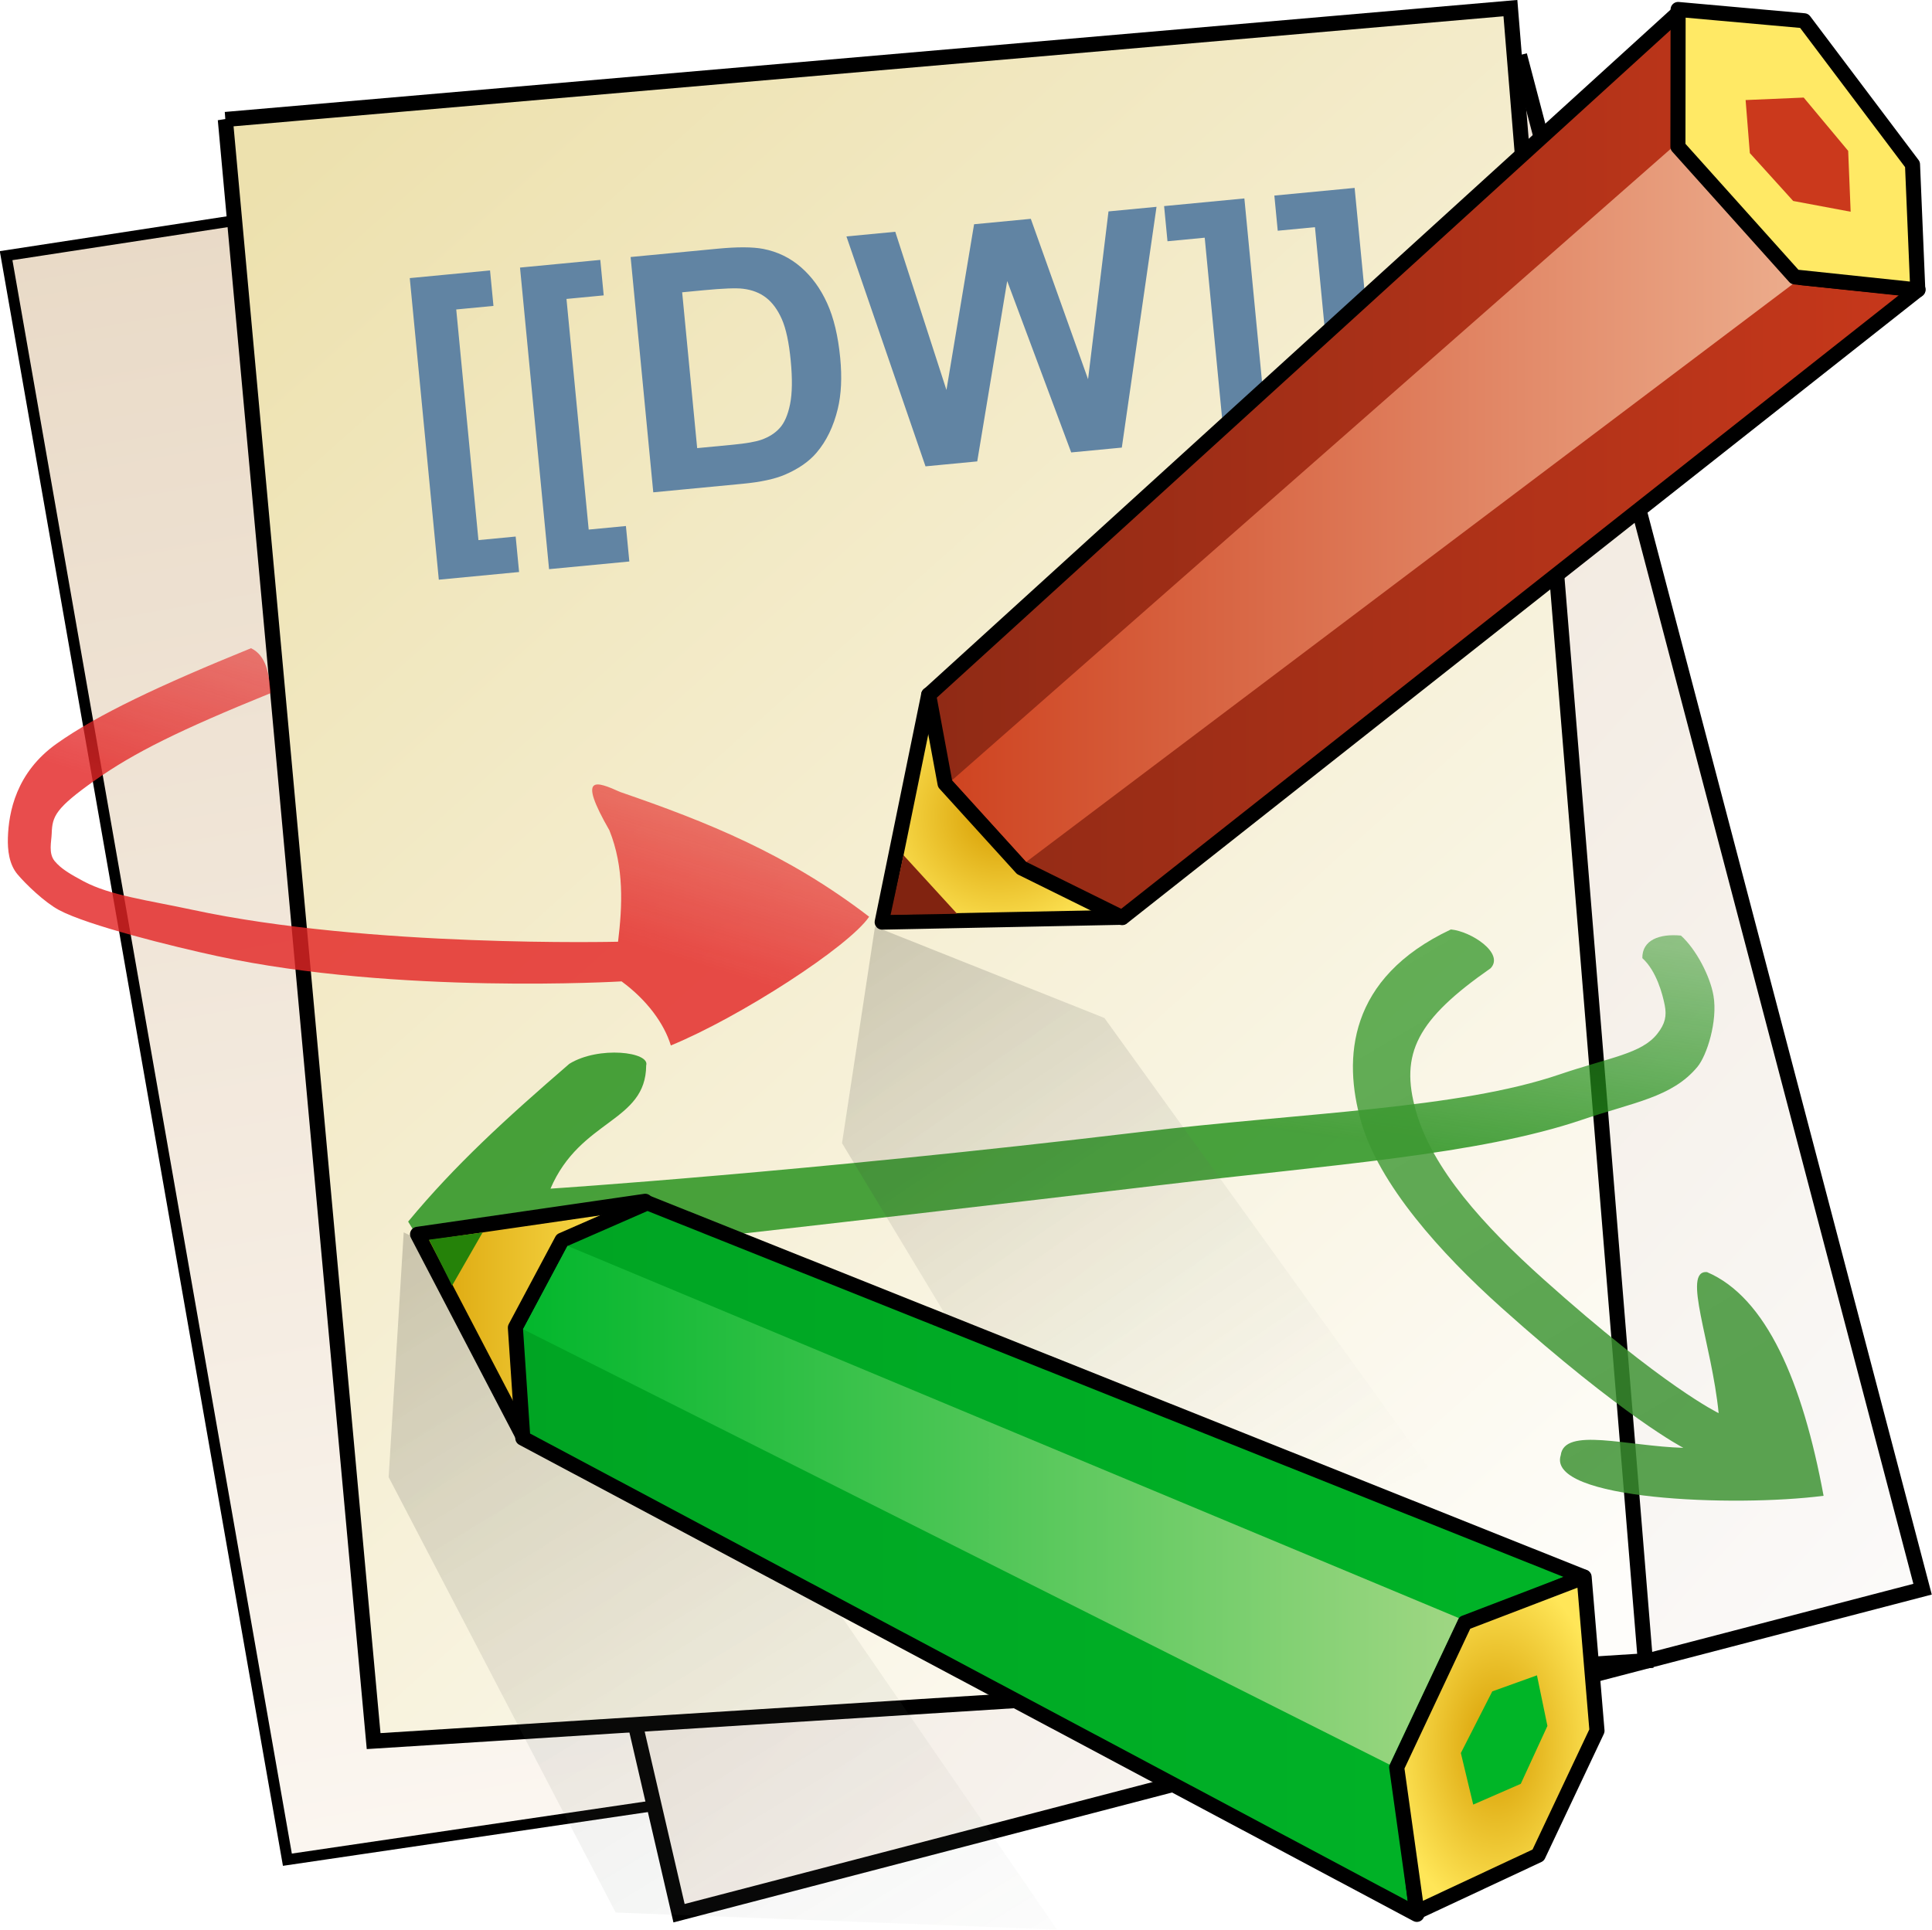
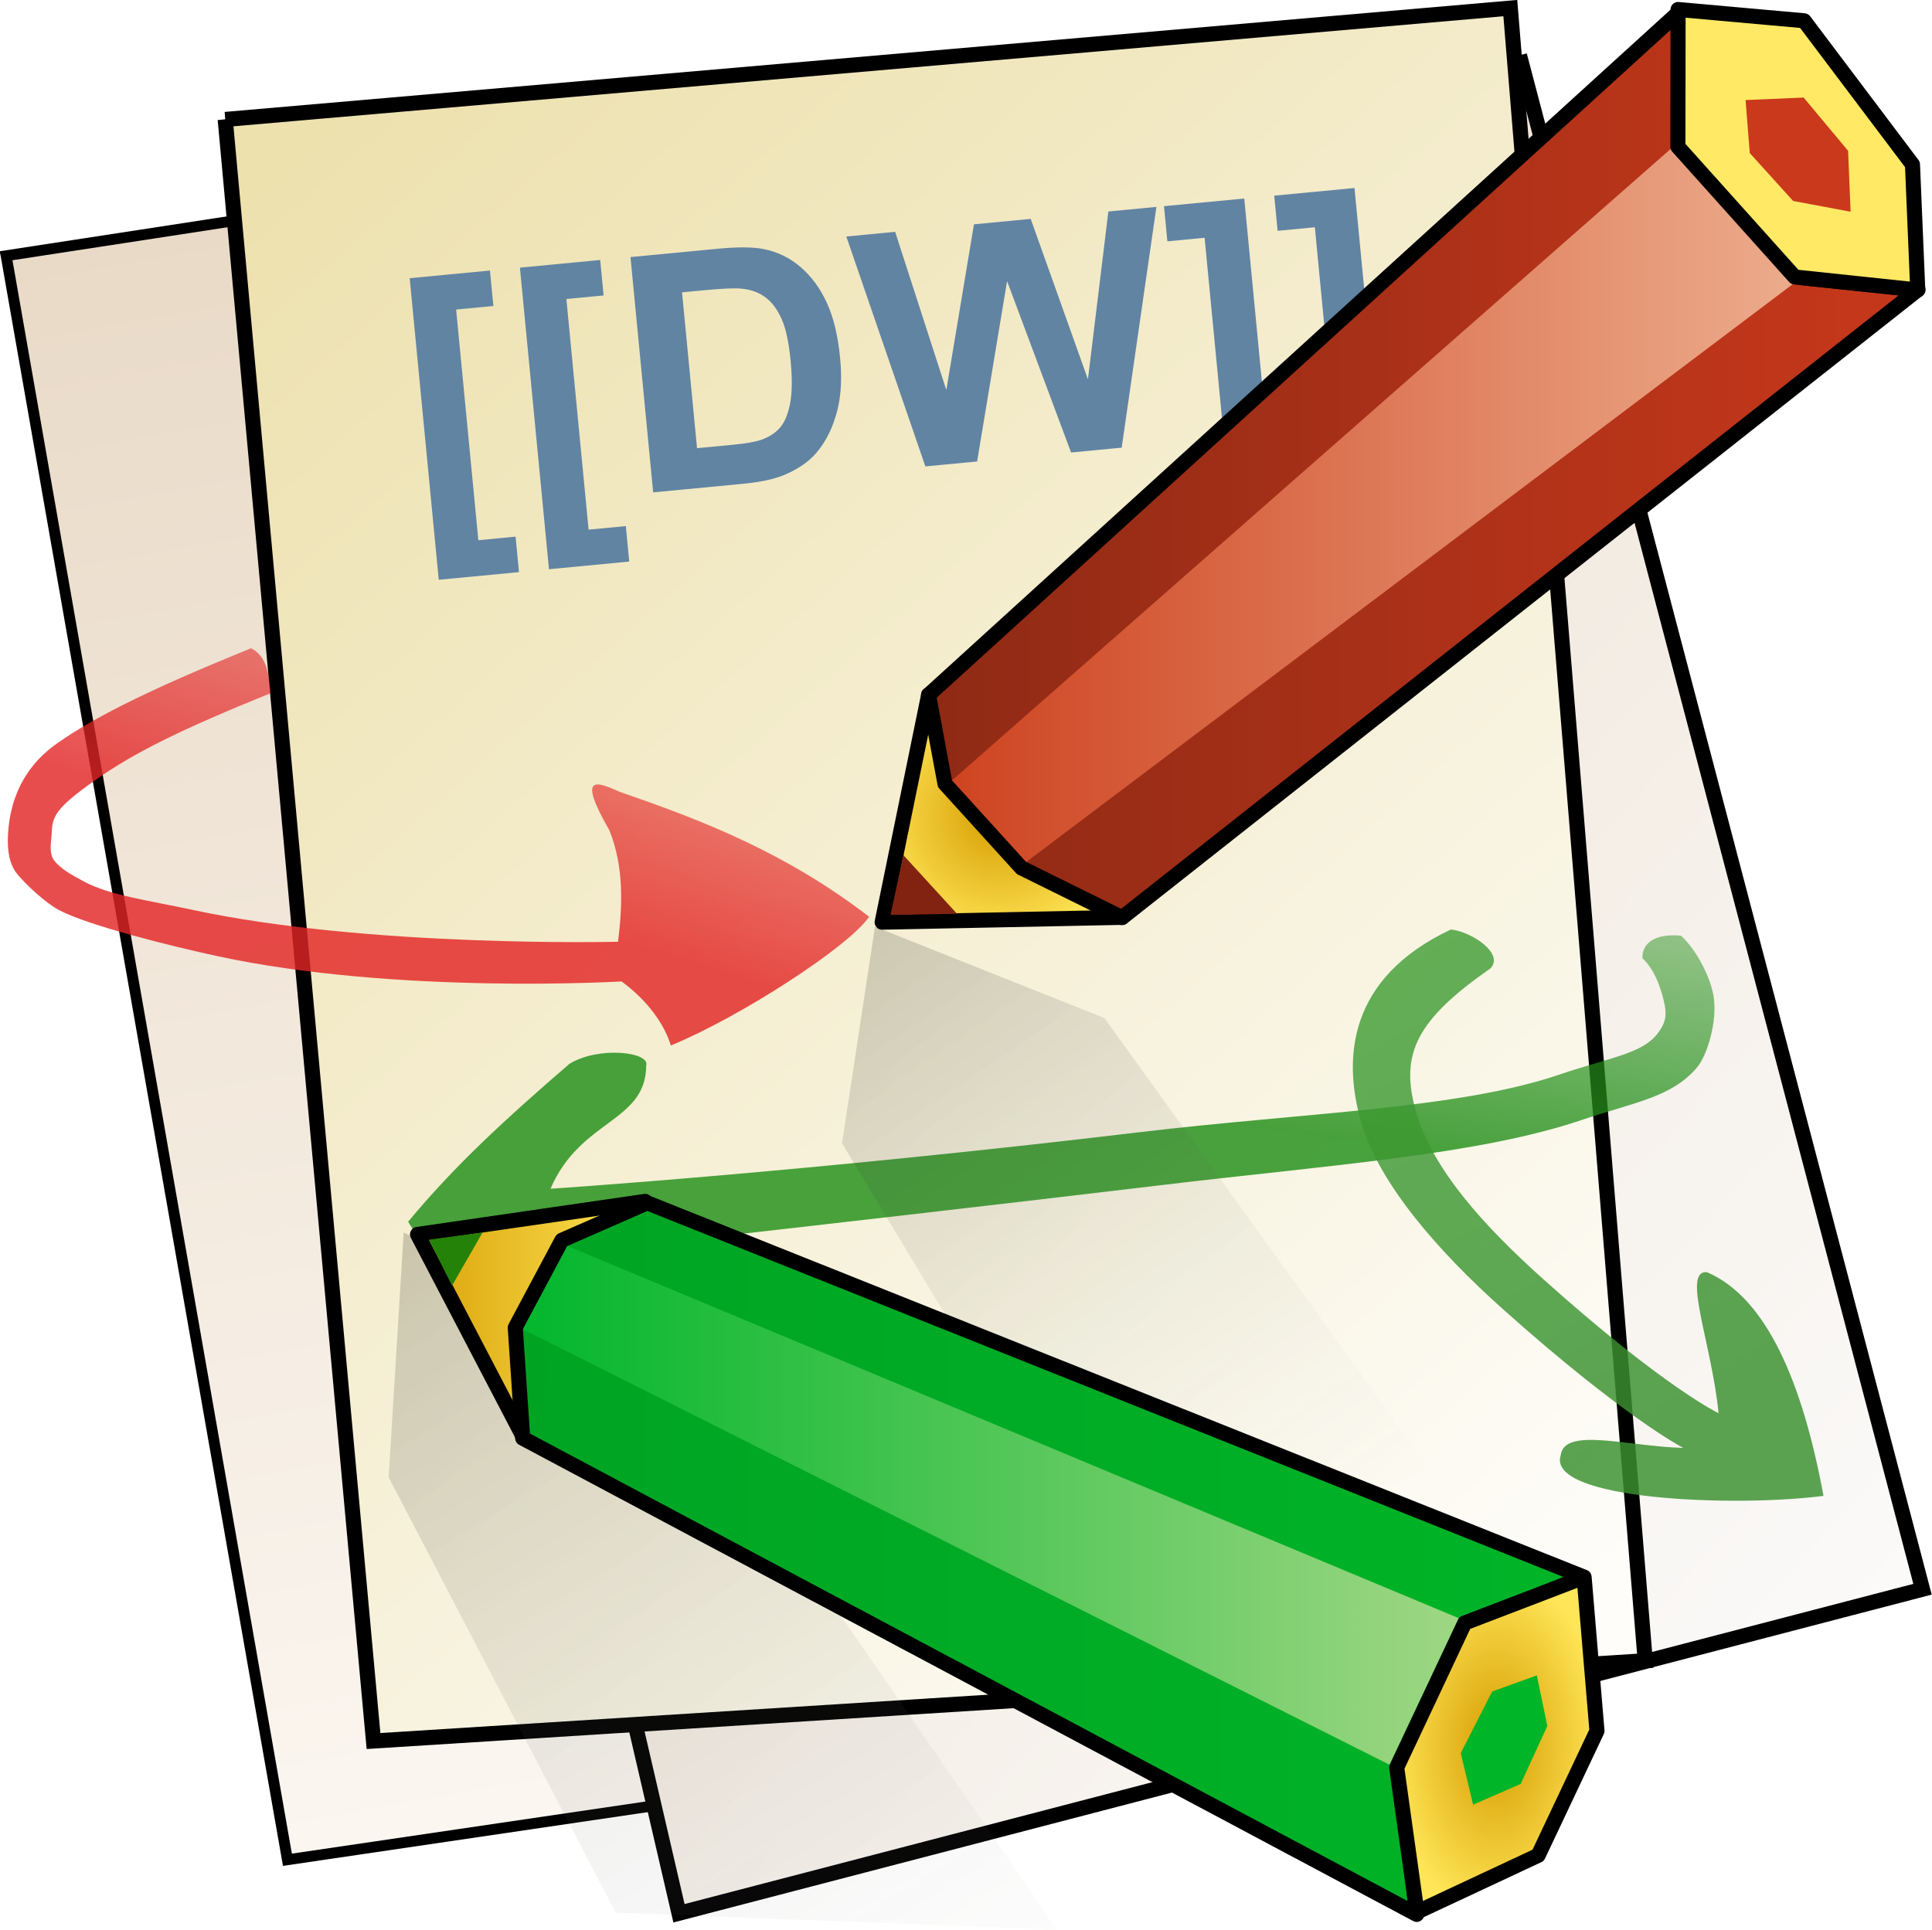
- <svg xmlns="http://www.w3.org/2000/svg" xmlns:xlink="http://www.w3.org/1999/xlink" width="128.171" height="128.039" id="svg2" version="1.1">
-   <defs id="defs4">
-     <linearGradient id="linearGradient2624">
-       <stop style="stop-color:#3a9030;stop-opacity:0.837;" offset="0" id="stop2626" />
-       <stop style="stop-color:#3d9c32;stop-opacity:0.796;" offset="1" id="stop2628" />
+ <svg xmlns="http://www.w3.org/2000/svg" xmlns:xlink="http://www.w3.org/1999/xlink" viewBox="0 0 128.17 128.04">
+   <defs>
+     <linearGradient id="a">
+       <stop stop-color="#d69c00" offset="0" />
+       <stop stop-color="#ffe658" offset="1" />
    </linearGradient>
-     <linearGradient id="linearGradient2612">
-       <stop style="stop-color:#25901b;stop-opacity:0.837;" offset="0" id="stop2614" />
-       <stop style="stop-color:#25901b;stop-opacity:0.378;" offset="1" id="stop2616" />
+     <linearGradient id="n" x1="192.04" x2="263.67" y1="262.26" y2="262.26" gradientUnits="userSpaceOnUse">
+       <stop stop-color="#00a423" offset="0" />
+       <stop stop-color="#00b427" offset="1" />
    </linearGradient>
-     <linearGradient id="linearGradient2600">
-       <stop style="stop-color:#e32525;stop-opacity:0.816;" offset="0" id="stop2602" />
-       <stop style="stop-color:#e32525;stop-opacity:0.571;" offset="1" id="stop2604" />
+     <linearGradient id="p" x1="191.75" x2="255.66" y1="258.92" y2="258.92" gradientUnits="userSpaceOnUse">
+       <stop stop-color="#00b62b" offset="0" />
+       <stop stop-color="#a1d784" offset="1" />
    </linearGradient>
-     <marker orient="auto" refY="0" refX="0" id="TriangleOutL" style="overflow:visible">
-       <path id="path2488" d="m 5.77,0 -8.65,5 0,-10 8.65,5 z" style="fill-rule:evenodd;stroke:#000000;stroke-width:1pt;marker-start:none" transform="scale(0.8,0.8)" />
-     </marker>
-     <marker orient="auto" refY="0" refX="0" id="Arrow2Lstart" style="overflow:visible">
-       <path id="path2571" style="font-size:12px;fill-rule:evenodd;stroke-width:0.625;stroke-linejoin:round" d="M 8.719,4.034 -2.207,0.016 8.719,-4.002 c -1.745,2.372 -1.735,5.617 -6e-7,8.035 z" transform="matrix(1.1,0,0,1.1,-5.5,0)" />
-     </marker>
-     <linearGradient id="linearGradient2408">
-       <stop id="stop2410" offset="0" style="stop-color:#000000;stop-opacity:0.173;" />
-       <stop id="stop2412" offset="1" style="stop-color:#c7cec2;stop-opacity:0;" />
+     <linearGradient id="m" x1="184.07" x2="201.41" y1="246.36" y2="246.36" gradientUnits="userSpaceOnUse" xlink:href="#a" />
+     <linearGradient id="d" x1="162.76" x2="240.85" y1="184.99" y2="289.5" gradientUnits="userSpaceOnUse">
+       <stop stop-color="#ede1ae" offset="0" />
+       <stop stop-color="#fefdfa" offset="1" />
    </linearGradient>
-     <linearGradient id="linearGradient2389">
-       <stop style="stop-color:#000000;stop-opacity:0.173;" offset="0" id="stop2391" />
-       <stop style="stop-color:#c7cec2;stop-opacity:0;" offset="1" id="stop2393" />
+     <linearGradient id="b" x1="140.16" x2="136.14" y1="303.79" y2="195.87" gradientUnits="userSpaceOnUse">
+       <stop stop-color="#fbf6f0" offset="0" />
+       <stop stop-color="#e9dac7" offset="1" />
    </linearGradient>
-     <linearGradient id="linearGradient2370">
-       <stop style="stop-color:#fbfaf9;stop-opacity:1;" offset="0" id="stop2372" />
-       <stop style="stop-color:#e9dac7;stop-opacity:1;" offset="1" id="stop2374" />
+     <linearGradient id="c" x1="286.16" x2="185.81" y1="262.29" y2="172.32" gradientUnits="userSpaceOnUse">
+       <stop stop-color="#fbfaf9" offset="0" />
+       <stop stop-color="#e9dac7" offset="1" />
    </linearGradient>
-     <linearGradient id="linearGradient2364">
-       <stop id="stop2366" offset="0" style="stop-color:#fbf6f0;stop-opacity:1;" />
-       <stop id="stop2368" offset="1" style="stop-color:#e9dac7;stop-opacity:1;" />
+     <linearGradient id="h" x1="213.97" x2="244.79" y1="220.07" y2="265.4" gradientUnits="userSpaceOnUse">
+       <stop stop-opacity=".173" offset="0" />
+       <stop stop-color="#c7cec2" stop-opacity="0" offset="1" />
    </linearGradient>
-     <linearGradient id="linearGradient2348">
-       <stop style="stop-color:#fbf6f0;stop-opacity:1;" offset="0" id="stop2350" />
-       <stop style="stop-color:#e9dac7;stop-opacity:1;" offset="1" id="stop2352" />
+     <linearGradient id="l" x1="184.31" x2="224.67" y1="241.53" y2="307.53" gradientUnits="userSpaceOnUse">
+       <stop stop-opacity=".173" offset="0" />
+       <stop stop-color="#c7cec2" stop-opacity="0" offset="1" />
    </linearGradient>
-     <linearGradient id="linearGradient2332">
-       <stop style="stop-color:#ede1ae;stop-opacity:1;" offset="0" id="stop2334" />
-       <stop style="stop-color:#fefdfa;stop-opacity:1;" offset="1" id="stop2336" />
+     <linearGradient id="e" x1="202.42" x2="206.06" y1="222.05" y2="210.36" gradientUnits="userSpaceOnUse">
+       <stop stop-color="#e32525" stop-opacity=".816" offset="0" />
+       <stop stop-color="#e32525" stop-opacity=".571" offset="1" />
    </linearGradient>
-     <linearGradient id="linearGradient2249">
-       <stop style="stop-color:#00a423;stop-opacity:1;" offset="0" id="stop2251" />
-       <stop style="stop-color:#00b427;stop-opacity:1;" offset="1" id="stop2253" />
+     <linearGradient id="f" x1="248.62" x2="251.64" y1="234.52" y2="213.12" gradientUnits="userSpaceOnUse">
+       <stop stop-color="#25901b" stop-opacity=".837" offset="0" />
+       <stop stop-color="#25901b" stop-opacity=".378" offset="1" />
    </linearGradient>
-     <linearGradient id="linearGradient2229">
-       <stop id="stop2231" offset="0" style="stop-color:#00b62b;stop-opacity:1;" />
-       <stop id="stop2233" offset="1" style="stop-color:#a1d784;stop-opacity:1;" />
+     <linearGradient id="g" x1="275.72" x2="255.68" y1="251.56" y2="217.94" gradientUnits="userSpaceOnUse">
+       <stop stop-color="#3a9030" stop-opacity=".837" offset="0" />
+       <stop stop-color="#3d9c32" stop-opacity=".796" offset="1" />
    </linearGradient>
-     <linearGradient id="linearGradient2213">
-       <stop style="stop-color:#000000;stop-opacity:1;" offset="0" id="stop2215" />
-       <stop style="stop-color:#000000;stop-opacity:0;" offset="1" id="stop2217" />
+     <linearGradient id="k" x1="219.66" x2="277.88" y1="192.73" y2="192.73" gradientUnits="userSpaceOnUse">
+       <stop stop-color="#ce411e" offset="0" />
+       <stop stop-color="#ecad8d" offset="1" />
    </linearGradient>
-     <linearGradient id="linearGradient2360">
-       <stop style="stop-color:#d69c00;stop-opacity:1;" offset="0" id="stop2362" />
-       <stop style="stop-color:#ffe658;stop-opacity:1;" offset="1" id="stop2364" />
+     <linearGradient id="j" x1="219.21" x2="286.23" y1="189.02" y2="189.02" gradientUnits="userSpaceOnUse">
+       <stop stop-color="#8f2a15" offset="0" />
+       <stop stop-color="#c8381b" offset="1" />
    </linearGradient>
-     <linearGradient id="linearGradient2352">
-       <stop id="stop2354" offset="0" style="stop-color:#ce411e;stop-opacity:1;" />
-       <stop id="stop2356" offset="1" style="stop-color:#ecad8d;stop-opacity:1;" />
-     </linearGradient>
-     <linearGradient id="linearGradient2336">
-       <stop style="stop-color:#8f2a15;stop-opacity:1;" offset="0" id="stop2338" />
-       <stop style="stop-color:#c8381b;stop-opacity:1;" offset="1" id="stop2340" />
-     </linearGradient>
-     <linearGradient xlink:href="#linearGradient2336" id="linearGradient2342" x1="219.213" y1="189.016" x2="286.227" y2="189.016" gradientUnits="userSpaceOnUse" />
-     <linearGradient xlink:href="#linearGradient2352" id="linearGradient2350" x1="219.663" y1="192.733" x2="277.876" y2="192.733" gradientUnits="userSpaceOnUse" />
-     <radialGradient xlink:href="#linearGradient2360" id="radialGradient2366" cx="224.414" cy="212.8" fx="224.414" fy="212.8" r="8.681" gradientTransform="matrix(1,0,0,0.984179,0,3.366635)" gradientUnits="userSpaceOnUse" />
-     <linearGradient xlink:href="#linearGradient2249" id="linearGradient2227" x1="192.039" y1="262.258" x2="263.671" y2="262.258" gradientUnits="userSpaceOnUse" />
-     <linearGradient xlink:href="#linearGradient2229" id="linearGradient2247" x1="191.751" y1="258.916" x2="255.656" y2="258.916" gradientUnits="userSpaceOnUse" />
-     <radialGradient xlink:href="#linearGradient2360" id="radialGradient2317" cx="257.411" cy="274.642" fx="257.411" fy="274.642" r="7.144" gradientTransform="matrix(1,0,0,1.631384,0,-173.4045)" gradientUnits="userSpaceOnUse" />
-     <linearGradient xlink:href="#linearGradient2360" id="linearGradient2325" x1="184.071" y1="246.359" x2="201.406" y2="246.359" gradientUnits="userSpaceOnUse" />
-     <linearGradient xlink:href="#linearGradient2332" id="linearGradient2346" x1="162.764" y1="184.993" x2="240.849" y2="289.503" gradientUnits="userSpaceOnUse" />
-     <linearGradient xlink:href="#linearGradient2348" id="linearGradient2354" x1="140.158" y1="303.79" x2="136.142" y2="195.872" gradientUnits="userSpaceOnUse" />
-     <linearGradient xlink:href="#linearGradient2370" id="linearGradient2362" x1="286.156" y1="262.287" x2="185.813" y2="172.324" gradientUnits="userSpaceOnUse" />
-     <linearGradient xlink:href="#linearGradient2389" id="linearGradient2395" x1="213.966" y1="220.072" x2="244.791" y2="265.404" gradientUnits="userSpaceOnUse" />
-     <linearGradient xlink:href="#linearGradient2408" id="linearGradient2406" x1="184.306" y1="241.528" x2="224.674" y2="307.528" gradientUnits="userSpaceOnUse" />
-     <linearGradient xlink:href="#linearGradient2600" id="linearGradient2606" x1="202.418" y1="222.051" x2="206.06" y2="210.356" gradientUnits="userSpaceOnUse" />
-     <linearGradient xlink:href="#linearGradient2612" id="linearGradient2618" x1="248.622" y1="234.522" x2="251.644" y2="213.122" gradientUnits="userSpaceOnUse" />
-     <linearGradient xlink:href="#linearGradient2624" id="linearGradient2630" x1="275.718" y1="251.564" x2="255.684" y2="217.94" gradientUnits="userSpaceOnUse" />
-     <linearGradient xlink:href="#linearGradient2352" id="linearGradient2640" gradientUnits="userSpaceOnUse" x1="219.663" y1="192.733" x2="277.876" y2="192.733" />
-     <linearGradient xlink:href="#linearGradient2336" id="linearGradient2643" gradientUnits="userSpaceOnUse" x1="219.213" y1="189.016" x2="286.227" y2="189.016" />
-     <radialGradient xlink:href="#linearGradient2360" id="radialGradient2647" gradientUnits="userSpaceOnUse" gradientTransform="matrix(1,0,0,0.984179,0,3.366635)" cx="224.414" cy="212.8" fx="224.414" fy="212.8" r="8.681" />
+     <radialGradient id="o" cx="257.41" cy="274.64" r="7.144" gradientTransform="matrix(1 0 0 1.6314 0 -173.4)" gradientUnits="userSpaceOnUse" xlink:href="#a" />
+     <radialGradient id="i" cx="224.41" cy="212.8" r="8.681" gradientTransform="matrix(1 0 0 .98418 0 3.367)" gradientUnits="userSpaceOnUse" xlink:href="#a" />
  </defs>
-   <g id="layer3" style="display:inline" transform="translate(-158.106,-158.6732)">
-     <g id="g1419" transform="matrix(0.9999332,0,0,0.9959778,0.01483419,0.8957919)">
-       <g id="g2376">
-         <path transform="matrix(0.989976,-0.141236,0.201069,0.979577,0,0)" style="fill:url(#linearGradient2354);fill-opacity:1;fill-rule:evenodd;stroke:#000000;stroke-width:0.722px;stroke-linecap:butt;stroke-linejoin:miter;stroke-opacity:1;display:inline" d="m 120.215,196.438 70.907,-0.792 -2.403,109.053 -71.718,0.373 3.214,-108.634 z" id="rect1422" />
-         <path style="fill:url(#linearGradient2362);fill-opacity:1;fill-rule:evenodd;stroke:#000000;stroke-width:1px;stroke-linecap:butt;stroke-linejoin:miter;stroke-opacity:1;display:inline" d="m 179.2,182.087 79.842,-19.517 26.614,101.724 -82.503,21.587 -23.953,-103.794 z" id="rect1425" />
-         <path transform="matrix(0.995676,-0.09289891,0.08102261,0.996712,0,0)" style="fill:url(#linearGradient2346);fill-opacity:1;fill-rule:evenodd;stroke:#000000;stroke-width:1.004px;stroke-linecap:butt;stroke-linejoin:miter;stroke-opacity:1;display:inline" d="m 159.014,181.744 85.586,0.534 0,110.474 -84.534,-2.513 -1.052,-108.496 z" id="rect1419" />
-       </g>
-       <path id="text2382" d="m 167.551,214.008 0,-20.185 5.35,0 0,2.374 -2.481,0 0,15.437 2.481,0 0,2.374 -5.35,0 m 7.348,0 0,-20.185 5.35,0 0,2.374 -2.481,0 0,15.437 2.481,0 0,2.374 -5.35,0 m 7.369,-20.185 5.812,0 c 1.311,2e-5 2.31,0.1 2.997,0.301 0.924,0.272 1.715,0.756 2.374,1.45 0.659,0.695 1.16,1.547 1.504,2.557 0.344,1.003 0.516,2.242 0.516,3.717 -10e-6,1.296 -0.161,2.413 -0.483,3.352 -0.394,1.146 -0.956,2.073 -1.687,2.782 -0.551,0.537 -1.296,0.956 -2.234,1.257 -0.702,0.222 -1.64,0.333 -2.814,0.333 l -5.983,0 0,-15.748 m 3.18,2.664 0,10.431 2.374,0 c 0.888,1e-5 1.529,-0.05 1.923,-0.15 0.516,-0.129 0.942,-0.347 1.278,-0.655 0.344,-0.308 0.623,-0.813 0.838,-1.515 0.215,-0.709 0.322,-1.672 0.322,-2.89 -1e-5,-1.217 -0.107,-2.152 -0.322,-2.804 -0.215,-0.652 -0.516,-1.16 -0.902,-1.525 -0.387,-0.365 -0.877,-0.612 -1.472,-0.741 -0.444,-0.1 -1.314,-0.15 -2.61,-0.15 l -1.429,0 m 14.964,13.084 -3.76,-15.748 3.255,0 2.374,10.817 2.879,-10.817 3.781,0 2.761,11 2.417,-11 3.201,0 -3.824,15.748 -3.373,0 -3.137,-11.773 -3.126,11.773 -3.448,0 m 22.763,-15.748 0,20.185 -5.35,0 0,-2.374 2.481,0 0,-15.458 -2.481,0 0,-2.353 5.35,0 m 7.348,0 0,20.185 -5.35,0 0,-2.374 2.481,0 0,-15.458 -2.481,0 0,-2.353 5.35,0" style="font-size:12px;font-style:normal;font-weight:normal;line-height:125%;fill:#6184a3;fill-opacity:1;stroke:none;display:inline;font-family:Bitstream Vera Sans" transform="matrix(0.995433,-0.09546066,0.09546066,0.995433,0,0)" />
-       <g id="g2632" style="display:inline">
-         <path style="fill:url(#linearGradient2606);fill-opacity:1;fill-rule:evenodd;stroke:none;stroke-width:1px;marker-end:none" d="m 174.756,201.602 c -6.046,2.467 -10.168,4.419 -12.885,6.351 -2.717,1.931 -3.193,4.6 -3.246,6.266 -0.027,0.833 0.081,1.778 0.632,2.44 0.551,0.662 1.808,1.874 2.758,2.386 1.9,1.023 7.542,2.429 10.519,3.073 11.909,2.576 26.806,1.681 26.806,1.681 1.693,1.245 2.833,2.824 3.269,4.269 4.577,-1.887 11.811,-6.584 13.157,-8.577 -5.451,-4.2 -10.797,-6.333 -16.513,-8.308 -1.599,-0.719 -2.88,-1.226 -0.718,2.556 0.985,2.473 0.858,5.051 0.572,7.418 0,0 -16.527,0.407 -28.238,-2.127 -2.928,-0.633 -5.466,-0.955 -7.219,-1.898 -0.876,-0.472 -1.483,-0.821 -1.916,-1.341 -0.433,-0.52 -0.22,-1.291 -0.201,-1.859 0.037,-1.136 0.253,-1.671 2.862,-3.525 2.608,-1.854 5.654,-3.362 11.659,-5.812 -0.088,-1.291 -0.29,-2.506 -1.297,-2.993 z" id="path2414" />
-         <path style="fill:url(#linearGradient2618);fill-opacity:1;fill-rule:evenodd;stroke:none" d="m 269.625,220.748 c -1.436,-0.14 -2.58,0.303 -2.561,1.502 0.944,0.857 1.349,2.435 1.486,3.14 0.136,0.705 0.036,1.219 -0.486,1.89 -1.043,1.342 -3.125,1.569 -6.501,2.721 -6.751,2.304 -16.893,2.526 -27.907,3.846 -22.028,2.642 -39.032,3.761 -39.032,3.761 1.983,-4.648 6.328,-4.412 6.349,-8.21 0.274,-0.898 -3.146,-1.316 -5.099,-0.107 -4.267,3.701 -7.592,6.754 -10.694,10.513 l 1.888,3.084 c 0,0 26.13,-2.89 48.198,-5.536 11.034,-1.323 20.956,-1.999 27.81,-4.337 3.427,-1.169 5.96,-1.49 7.641,-3.52 0.632,-0.763 1.352,-3.047 1.068,-4.734 -0.22,-1.302 -1.15,-3.098 -2.16,-4.014 z" id="path2608" />
-         <path style="fill:url(#linearGradient2630);fill-opacity:1;fill-rule:evenodd;stroke:none" d="m 254.362,220.339 c -6.85,3.242 -7.153,8.609 -5.96,12.799 1.194,4.19 5.263,8.757 9.321,12.406 8.117,7.299 12.06,9.332 12.06,9.332 -3.715,-0.103 -7.899,-1.412 -8.133,0.493 -0.948,2.976 11.491,3.475 17.438,2.702 -1.395,-7.578 -3.793,-13.215 -7.732,-14.903 -1.685,-0.148 0.312,4.724 0.77,9.396 0,0 -3.625,-1.731 -11.605,-8.908 -3.99,-3.588 -7.374,-7.342 -8.473,-11.201 -1.099,-3.859 0.078,-6.12 4.951,-9.532 0.928,-0.995 -1.29,-2.459 -2.638,-2.584 z" id="path2620" />
-       </g>
-       <path id="rect2386" d="m 213.966,234.578 2.188,-14.429 15.22,6.088 21.494,29.948 -20.406,9.218 -18.495,-30.826 z" style="fill:url(#linearGradient2395);fill-opacity:1;stroke:none;display:inline" />
-       <g id="g2649" style="display:inline">
-         <path style="fill:url(#radialGradient2647);fill-opacity:1;fill-rule:evenodd;stroke:#000000;stroke-width:1px;stroke-linecap:butt;stroke-linejoin:round;stroke-opacity:1" d="m 232.558,219.53 -15.928,0.322 3.088,-15.157 12.84,14.835 z" id="path1443" />
-         <path style="fill:#812310;fill-opacity:1;fill-rule:evenodd;stroke:none" d="m 221.6,219.293 -4.412,0.078 0.854,-3.983 3.558,3.904 z" id="path1452" />
-         <path style="fill:url(#linearGradient2643);fill-opacity:1;fill-rule:evenodd;stroke:#000000;stroke-width:1px;stroke-linecap:butt;stroke-linejoin:round;stroke-opacity:1" d="m 269.442,159.274 0.098,8.915 8.058,8.723 7.759,0.799 -52.807,41.841 -6.665,-3.307 -5.082,-5.618 -1.09,-5.912 49.729,-45.441 z" id="rect1437" />
-         <path style="fill:url(#linearGradient2640);fill-opacity:1;fill-rule:evenodd;stroke:none" d="m 268.948,168.328 8.343,8.827 -51.101,38.683 -4.92,-5.444 47.678,-42.066 z" id="rect1446" />
-         <path style="fill:#ffe965;fill-opacity:1;fill-rule:evenodd;stroke:#000000;stroke-width:1px;stroke-linecap:butt;stroke-linejoin:round;stroke-opacity:1;display:inline" d="m 285.338,177.732 -8.162,-0.866 -7.752,-8.679 0.013,-9.143 8.362,0.752 7.189,9.577 0.35,8.359 z" id="path1440" />
-         <path style="fill:#cb391c;fill-opacity:1;fill-rule:evenodd;stroke:none" d="m 280.72,168.464 0.164,4.057 -3.813,-0.717 -2.875,-3.189 -0.281,-3.534 3.854,-0.166 2.95,3.55 z" id="path1449" />
-       </g>
-       <g id="g2657" style="display:inline">
-         <path style="fill:url(#linearGradient2406);fill-opacity:1;stroke:none" d="m 183.886,256.828 1,-16.307 17.288,8.44 26.055,38.009 -29.281,-1.134 -15.062,-29.009 z" id="rect2397" />
-         <path style="fill:url(#linearGradient2325);fill-opacity:1;stroke:#000000;stroke-linejoin:round;stroke-opacity:1;display:inline" d="m 200.906,238.448 -8.046,15.774 -7.056,-13.573 15.102,-2.2 z" id="rect2207" />
-         <path style="fill:url(#linearGradient2227);fill-opacity:1;stroke:#000000;stroke-linejoin:round;stroke-opacity:1" d="m 201.054,238.554 62.117,24.919 -7.887,3.214 -4.352,9.31 1.172,9.964 -59.315,-31.728 -0.494,-7.364 3.096,-5.828 5.662,-2.487 z" id="rect1328" />
-         <path style="fill:url(#radialGradient2317);fill-opacity:1;stroke:#000000;stroke-linejoin:round;stroke-opacity:1;display:inline" d="m 255.278,266.535 7.924,-3.048 0.853,10.24 -3.901,8.29 -8.046,3.779 -1.341,-9.631 4.511,-9.631 z" id="rect2204" />
-         <path style="fill:url(#linearGradient2247);fill-opacity:1;stroke:none;display:inline" d="m 195.755,241.421 59.131,24.796 -4.592,9.766 -57.49,-29.01 2.951,-5.553 z" id="rect2210" />
-         <path style="fill:#00b527;fill-opacity:1;stroke:none" d="m 255.023,275.21 2.084,-4.107 2.965,-1.07 0.694,3.372 -1.768,3.857 -3.155,1.383 -0.82,-3.436 z" id="rect2308" />
-         <path style="fill:#258209;fill-opacity:1;stroke:none;display:inline" d="m 186.568,241.004 3.55,-0.473 -2.023,3.539 -1.527,-3.066 z" id="rect2327" />
-       </g>
-     </g>
+   <g fill-rule="evenodd" stroke="#000">
+     <path transform="matrix(.98991 -.14067 .20106 .97564 -158.095 -157.774)" d="m120.22 196.44 70.907-.792-2.403 109.05-71.718.373 3.214-108.63z" fill="url(#b)" stroke-width=".722" />
+     <path d="m179.2 182.09 79.842-19.517 26.614 101.72-82.503 21.587L179.2 182.09z" fill="url(#c)" transform="matrix(.99993 0 0 .99598 -158.095 -157.774)" />
+     <path transform="matrix(.99561 -.09253 .08102 .9927 -158.095 -157.774)" d="m159.01 181.74 85.586.534v110.47l-84.534-2.513-1.052-108.5z" fill="url(#d)" stroke-width="1.004" />
  </g>
+   <path d="M29.106 38.471 27.179 18.46l5.325-.508.226 2.353-2.47.236 1.474 15.305 2.47-.236.226 2.354-5.324.508m7.313-.698L34.492 17.76l5.325-.509.227 2.354-2.47.236 1.474 15.304 2.47-.236.226 2.354-5.325.509m5.409-20.713 5.784-.553c1.304-.124 2.308-.12 3.012.014.945.182 1.78.586 2.501 1.212.722.626 1.303 1.423 1.741 2.391.438.962.728 2.174.868 3.636.124 1.285.07 2.408-.16 3.37-.284 1.173-.755 2.145-1.414 2.918-.498.585-1.199 1.071-2.104 1.458-.677.287-1.6.486-2.77.598l-5.955.569-1.504-15.613m3.42 2.339.995 10.341 2.363-.225c.884-.085 1.517-.195 1.9-.332.5-.177.904-.434 1.21-.771.313-.338.542-.865.69-1.582.145-.723.16-1.688.044-2.895s-.312-2.123-.588-2.75c-.276-.625-.624-1.1-1.044-1.426-.42-.325-.932-.523-1.536-.595-.451-.057-1.322-.024-2.612.1l-1.422.135M61.39 30.95l-5.245-15.256 3.24-.31 3.395 10.499 1.833-10.998 3.764-.36 3.797 10.644 1.356-11.136 3.187-.304-2.304 15.976-3.357.321-4.246-11.374-1.988 11.97-3.432.327m21.154-17.777 1.927 20.012-5.325.509-.226-2.354 2.47-.236-1.476-15.325-2.47.236-.224-2.333 5.324-.508m7.314-.699 1.927 20.012-5.325.509-.227-2.354 2.47-.236-1.475-15.325-2.47.236-.225-2.333 5.325-.508" fill="#6184a3" />
+   <g fill-rule="evenodd">
+     <path d="M174.76 201.6c-6.046 2.467-10.168 4.42-12.885 6.35s-3.193 4.6-3.246 6.267c-.027.832.08 1.777.632 2.44.55.662 1.807 1.874 2.757 2.385 1.901 1.023 7.542 2.43 10.52 3.073 11.908 2.577 26.805 1.682 26.805 1.682 1.694 1.245 2.833 2.824 3.27 4.269 4.576-1.887 11.81-6.585 13.156-8.578-5.45-4.2-10.797-6.333-16.513-8.308-1.598-.72-2.88-1.227-.717 2.556.985 2.473.858 5.052.572 7.419 0 0-16.527.406-28.238-2.127-2.928-.633-5.467-.955-7.22-1.898-.876-.472-1.482-.821-1.915-1.341s-.22-1.291-.201-1.86c.036-1.135.253-1.67 2.861-3.524s5.655-3.362 11.66-5.812c-.088-1.291-.29-2.506-1.298-2.993z" fill="url(#e)" transform="matrix(.99993 0 0 .99598 -158.095 -157.774)" />
+     <path d="M269.63 220.75c-1.436-.14-2.58.303-2.56 1.502.943.857 1.349 2.435 1.485 3.14s.036 1.22-.486 1.89c-1.043 1.342-3.125 1.57-6.5 2.72-6.752 2.305-16.893 2.526-27.907 3.847-22.028 2.642-39.032 3.761-39.032 3.761 1.983-4.647 6.328-4.412 6.349-8.21.273-.897-3.146-1.316-5.1-.107-4.267 3.702-7.591 6.754-10.694 10.513l1.888 3.085s26.13-2.89 48.198-5.536c11.034-1.324 20.956-1.999 27.81-4.338 3.427-1.169 5.96-1.49 7.641-3.52.632-.762 1.352-3.046 1.068-4.733-.22-1.302-1.15-3.098-2.16-4.014z" fill="url(#f)" transform="matrix(.99993 0 0 .99598 -158.095 -157.774)" />
+     <path d="M254.36 220.34c-6.85 3.242-7.153 8.61-5.96 12.799s5.263 8.757 9.322 12.406c8.116 7.299 12.06 9.332 12.06 9.332-3.715-.104-7.9-1.412-8.133.493-.949 2.975 11.49 3.475 17.438 2.702-1.395-7.579-3.794-13.215-7.732-14.903-1.685-.148.312 4.724.77 9.396 0 0-3.625-1.732-11.605-8.908-3.99-3.588-7.374-7.342-8.473-11.201s.077-6.12 4.95-9.532c.929-.995-1.29-2.459-2.637-2.584z" fill="url(#g)" transform="matrix(.99993 0 0 .99598 -158.095 -157.774)" />
+   </g>
+   <path d="m213.97 234.58 2.188-14.429 15.22 6.088 21.494 29.948-20.406 9.218-18.495-30.826z" fill="url(#h)" transform="matrix(.99993 0 0 .99598 -158.095 -157.774)" />
+   <path d="m232.56 219.53-15.928.322 3.088-15.157 12.84 14.835z" fill="url(#i)" fill-rule="evenodd" stroke="#000" stroke-linejoin="round" transform="matrix(.99993 0 0 .99598 -158.095 -157.774)" />
+   <path d="m63.49 60.634-4.412.078.854-3.966 3.557 3.888z" fill="#812310" fill-rule="evenodd" />
+   <path d="m269.44 159.27.098 8.915 8.058 8.723 7.76.8-52.808 41.84-6.665-3.307-5.083-5.618-1.09-5.912 49.73-45.44z" fill="url(#j)" fill-rule="evenodd" stroke="#000" stroke-linejoin="round" transform="matrix(.99993 0 0 .99598 -158.095 -157.774)" />
+   <path d="m268.95 168.33 8.343 8.827-51.101 38.683-4.92-5.443 47.678-42.066z" fill="url(#k)" fill-rule="evenodd" transform="matrix(.99993 0 0 .99598 -158.095 -157.774)" />
+   <path d="m285.34 177.73-8.162-.866-7.752-8.679.013-9.143 8.362.752 7.189 9.577.35 8.359z" fill="#ffe965" fill-rule="evenodd" stroke="#000" stroke-linejoin="round" transform="matrix(.99993 0 0 .99598 -158.095 -157.774)" />
+   <path d="m122.605 10.009.165 4.04-3.814-.714-2.874-3.176-.281-3.52 3.854-.166 2.95 3.536z" fill="#cb391c" fill-rule="evenodd" />
+   <path d="m183.89 256.83 1-16.307 17.288 8.44 26.055 38.01-29.281-1.135-15.062-29.009z" fill="url(#l)" transform="matrix(.99993 0 0 .99598 -158.095 -157.774)" />
+   <path d="m200.91 238.45-8.046 15.774-7.056-13.573 15.102-2.2z" fill="url(#m)" stroke="#000" stroke-linejoin="round" transform="matrix(.99993 0 0 .99598 -158.095 -157.774)" />
+   <path d="m201.05 238.55 62.117 24.919-7.887 3.214-4.351 9.31 1.171 9.964-59.315-31.728-.494-7.364 3.096-5.828 5.662-2.488z" fill="url(#n)" stroke="#000" stroke-linejoin="round" transform="matrix(.99993 0 0 .99598 -158.095 -157.774)" />
+   <path d="m255.28 266.54 7.924-3.048.853 10.24-3.9 8.29-8.047 3.78-1.34-9.631 4.51-9.631z" fill="url(#o)" stroke="#000" stroke-linejoin="round" transform="matrix(.99993 0 0 .99598 -158.095 -157.774)" />
+   <path d="m195.75 241.42 59.131 24.796-4.592 9.766-57.49-29.01 2.951-5.553z" fill="url(#p)" transform="matrix(.99993 0 0 .99598 -158.095 -157.774)" />
+   <path d="m96.907 116.33 2.084-4.09 2.964-1.067.695 3.359-1.768 3.841-3.155 1.378-.82-3.422z" fill="#00b527" />
+   <path d="m28.462 82.257 3.55-.471-2.024 3.525-1.526-3.054z" fill="#258209" />
</svg>
